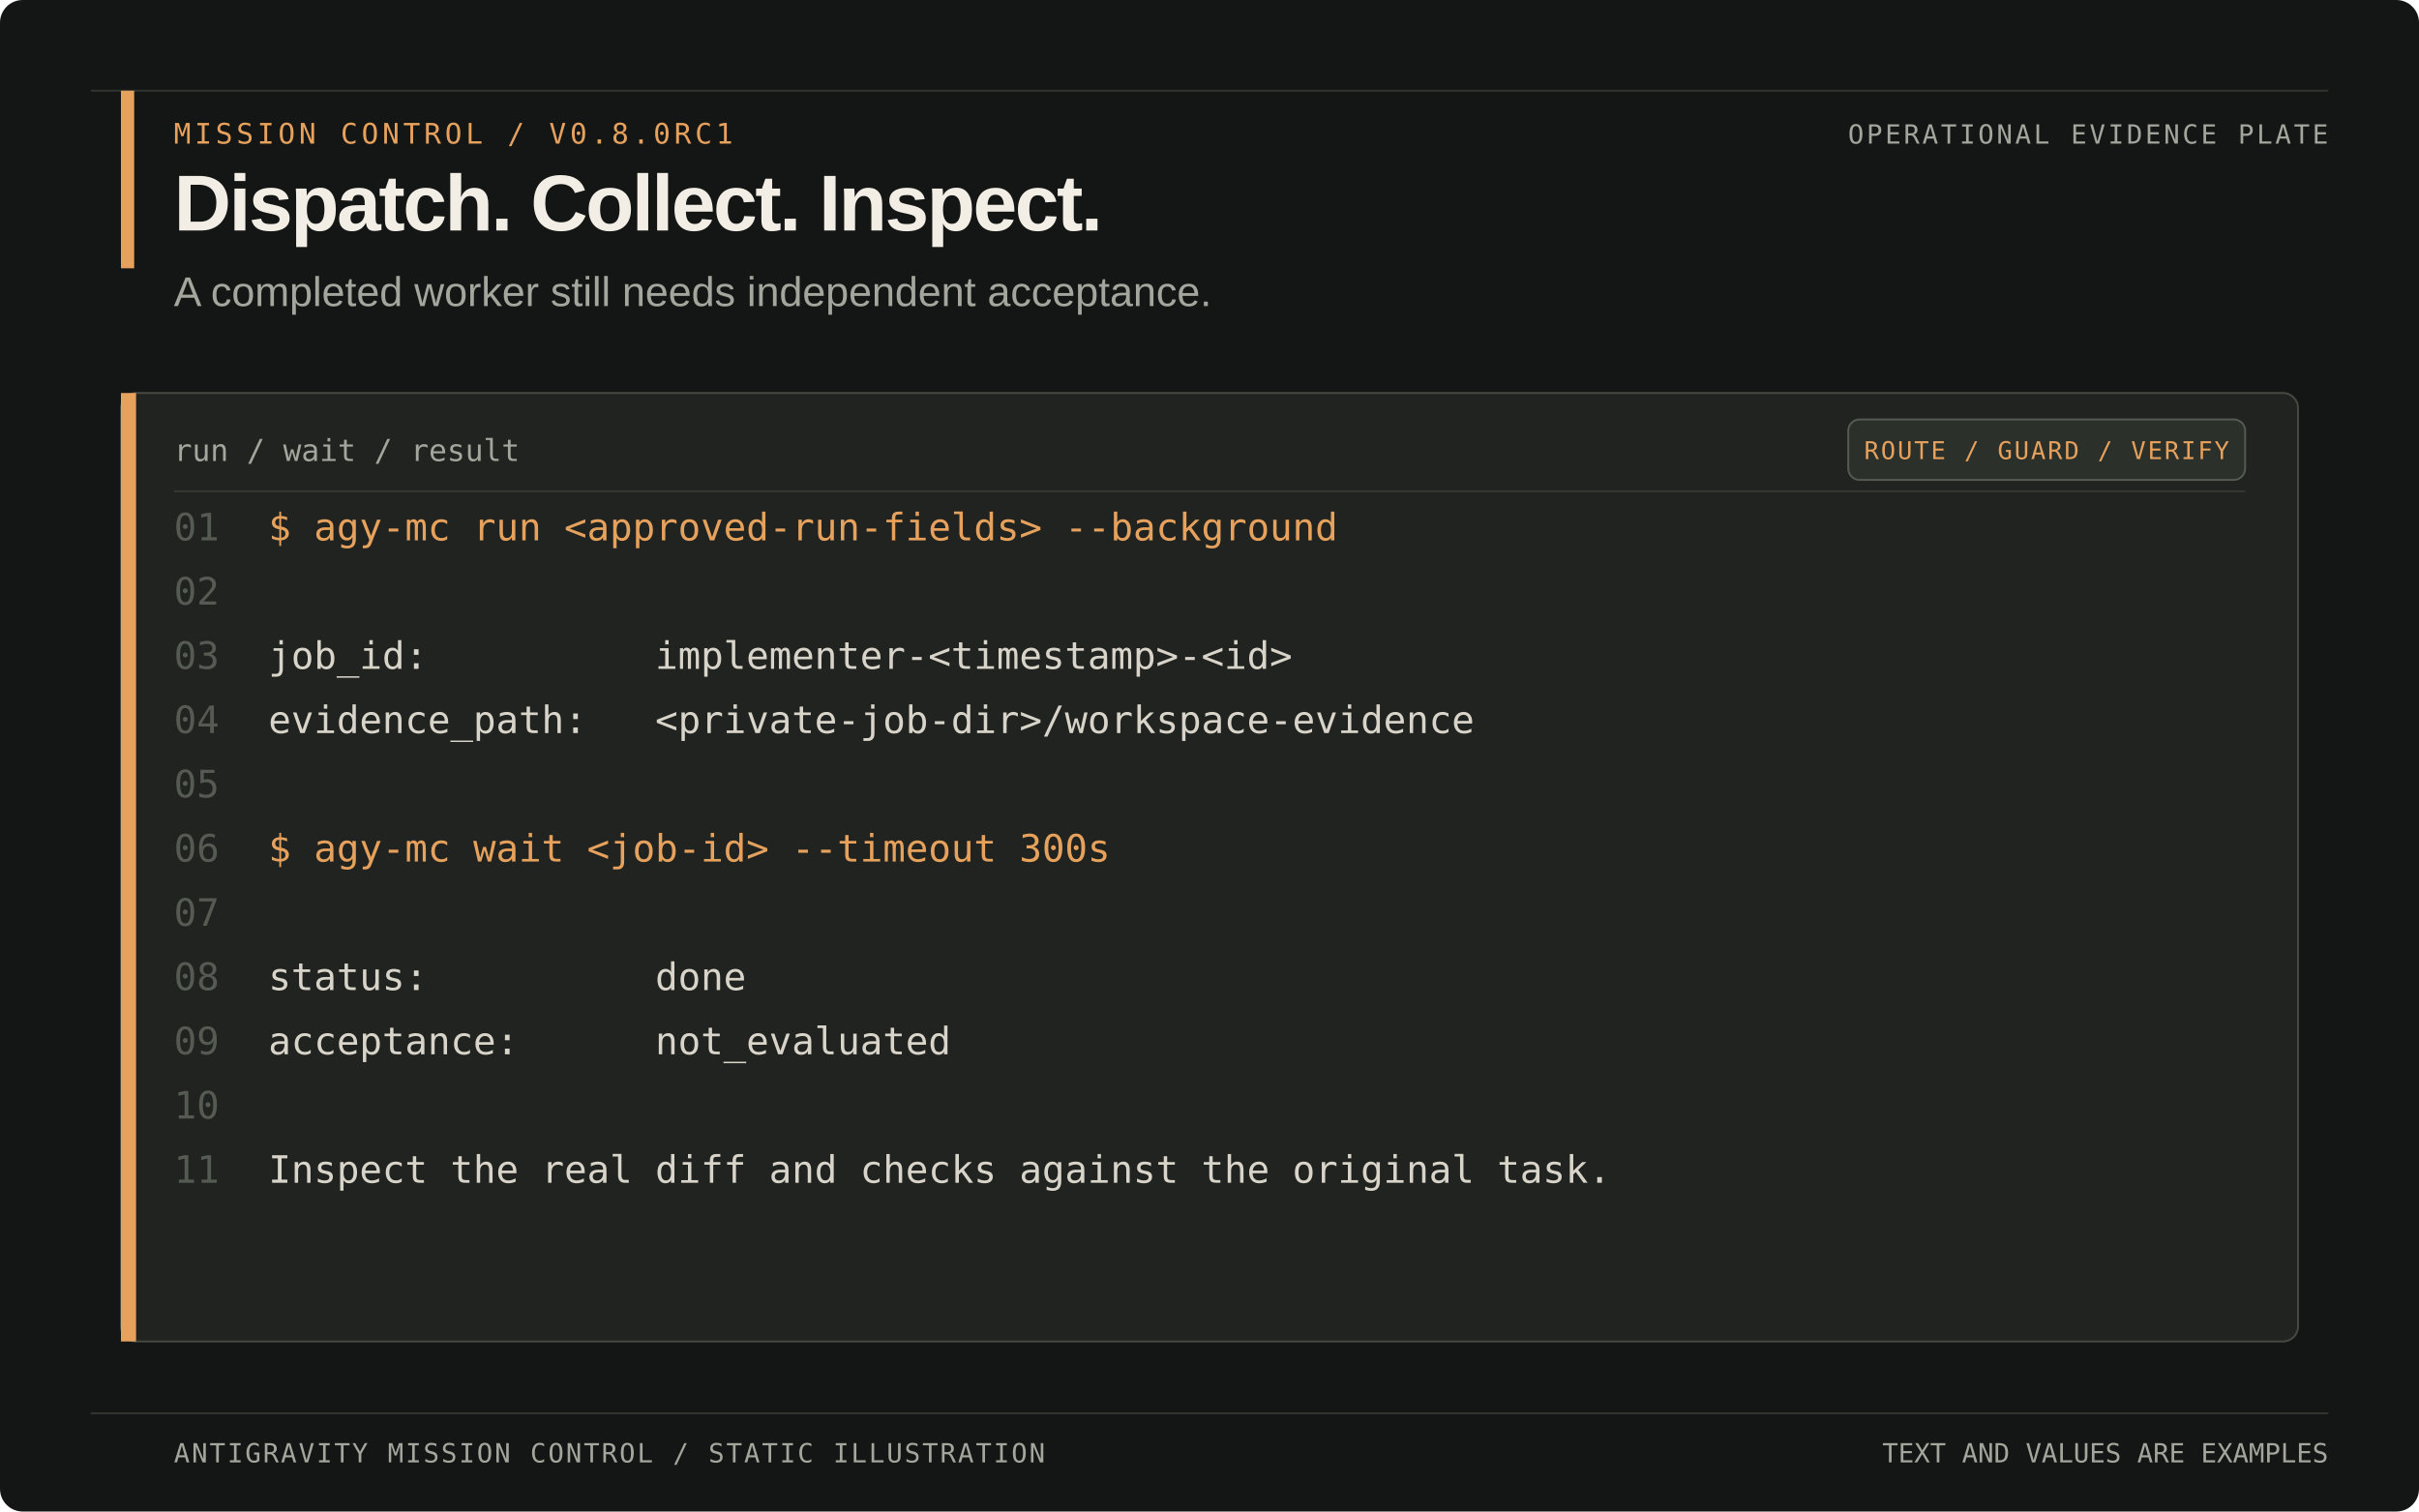
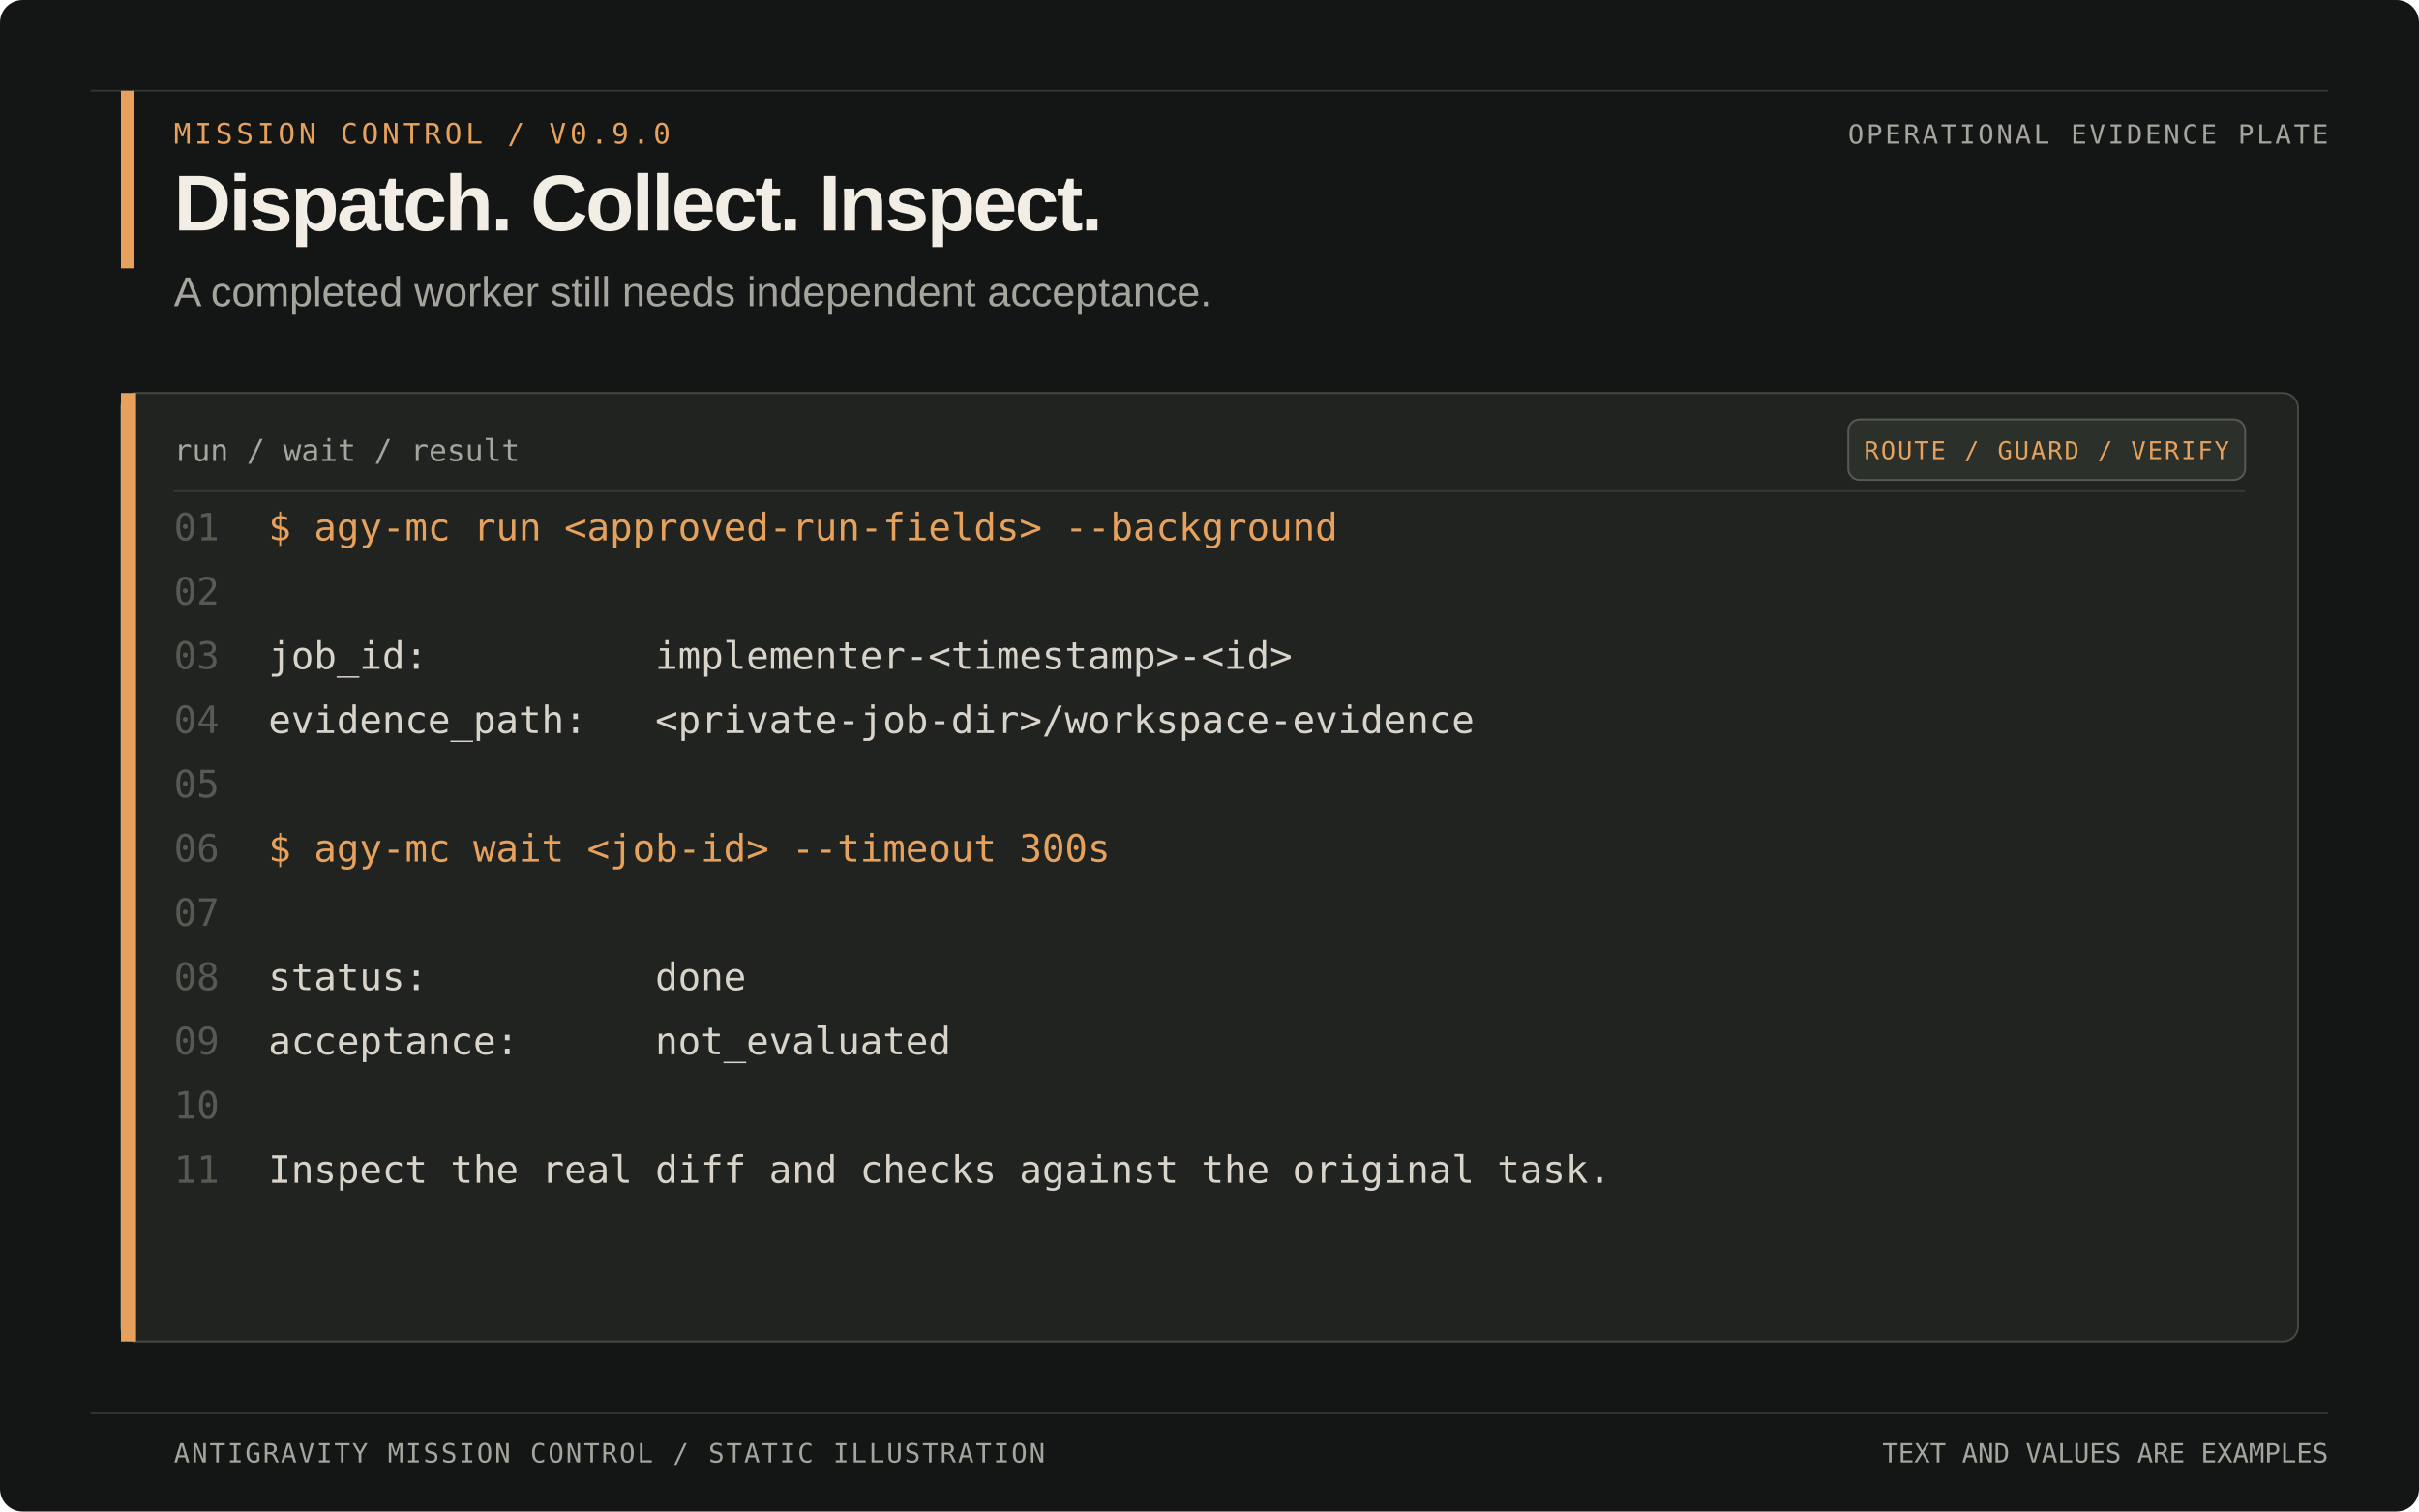
<svg xmlns="http://www.w3.org/2000/svg" width="1280" height="800" viewBox="0 0 1280 800" role="img" aria-labelledby="title desc">
  <rect width="1280" height="800" rx="12" fill="#141615" />
  <path d="M48 48H1232M48 748H1232" stroke="#30352f" />
  <rect x="64" y="48" width="7" height="94" fill="#e6a15d" />
-   <text x="92" y="76" font-family="Menlo, Consolas, monospace" font-size="15" letter-spacing="2" fill="#e6a15d">MISSION CONTROL  /  V0.8.0RC1</text>
+   <text x="92" y="76" font-family="Menlo, Consolas, monospace" font-size="15" letter-spacing="2" fill="#e6a15d">MISSION CONTROL  /  V0.9.0</text>
  <text x="92" y="122" font-family="Arial, Helvetica, sans-serif" font-size="42" font-weight="700" letter-spacing="-1.2" fill="#f2eee5">Dispatch. Collect. Inspect.</text>
  <text x="92" y="162" font-family="Arial, Helvetica, sans-serif" font-size="22" fill="#a4a59c">A completed worker still needs independent acceptance.</text>
  <text x="1232" y="76" text-anchor="end" font-family="Menlo, Consolas, monospace" font-size="14" letter-spacing="1.4" fill="#a4a59c">OPERATIONAL EVIDENCE PLATE</text>
  <rect x="64" y="208" width="1152" height="502" rx="8" fill="#20231f" stroke="#454a42" />
  <rect x="64" y="208" width="8" height="502" fill="#e6a15d" />
  <text x="92" y="244" font-family="Menlo, Consolas, monospace" font-size="16" fill="#a4a59c">run / wait / result</text>
  <rect x="978" y="222" width="210" height="32" rx="6" fill="#2b302a" stroke="#555b53" />
  <text x="1083" y="243" text-anchor="middle" font-family="Menlo, Consolas, monospace" font-size="13" letter-spacing="1" fill="#e6a15d">ROUTE / GUARD / VERIFY</text>
  <path d="M92 260H1188" stroke="#343a33" />
  <g xml:space="preserve" font-family="Menlo, Consolas, monospace" font-size="20">
    <text x="92" y="286" fill="#555b53">01</text>
    <text x="142" y="286" fill="#e6a15d">$ agy-mc run &lt;approved-run-fields&gt; --background</text>
    <text x="92" y="320" fill="#555b53">02</text>
    <text x="142" y="320" fill="#d8d4ca" />
    <text x="92" y="354" fill="#555b53">03</text>
    <text x="142" y="354" fill="#d8d4ca">job_id:          implementer-&lt;timestamp&gt;-&lt;id&gt;</text>
    <text x="92" y="388" fill="#555b53">04</text>
    <text x="142" y="388" fill="#d8d4ca">evidence_path:   &lt;private-job-dir&gt;/workspace-evidence</text>
    <text x="92" y="422" fill="#555b53">05</text>
    <text x="142" y="422" fill="#d8d4ca" />
    <text x="92" y="456" fill="#555b53">06</text>
    <text x="142" y="456" fill="#e6a15d">$ agy-mc wait &lt;job-id&gt; --timeout 300s</text>
    <text x="92" y="490" fill="#555b53">07</text>
    <text x="142" y="490" fill="#d8d4ca" />
    <text x="92" y="524" fill="#555b53">08</text>
    <text x="142" y="524" fill="#d8d4ca">status:          done</text>
    <text x="92" y="558" fill="#555b53">09</text>
    <text x="142" y="558" fill="#d8d4ca">acceptance:      not_evaluated</text>
    <text x="92" y="592" fill="#555b53">10</text>
    <text x="142" y="592" fill="#d8d4ca" />
    <text x="92" y="626" fill="#555b53">11</text>
    <text x="142" y="626" fill="#d8d4ca">Inspect the real diff and checks against the original task.</text>
  </g>
  <text x="92" y="774" font-family="Menlo, Consolas, monospace" font-size="14" letter-spacing="1" fill="#a4a59c">ANTIGRAVITY MISSION CONTROL  /  STATIC ILLUSTRATION</text>
  <text x="1232" y="774" text-anchor="end" font-family="Menlo, Consolas, monospace" font-size="14" fill="#a4a59c">TEXT AND VALUES ARE EXAMPLES</text>
</svg>
